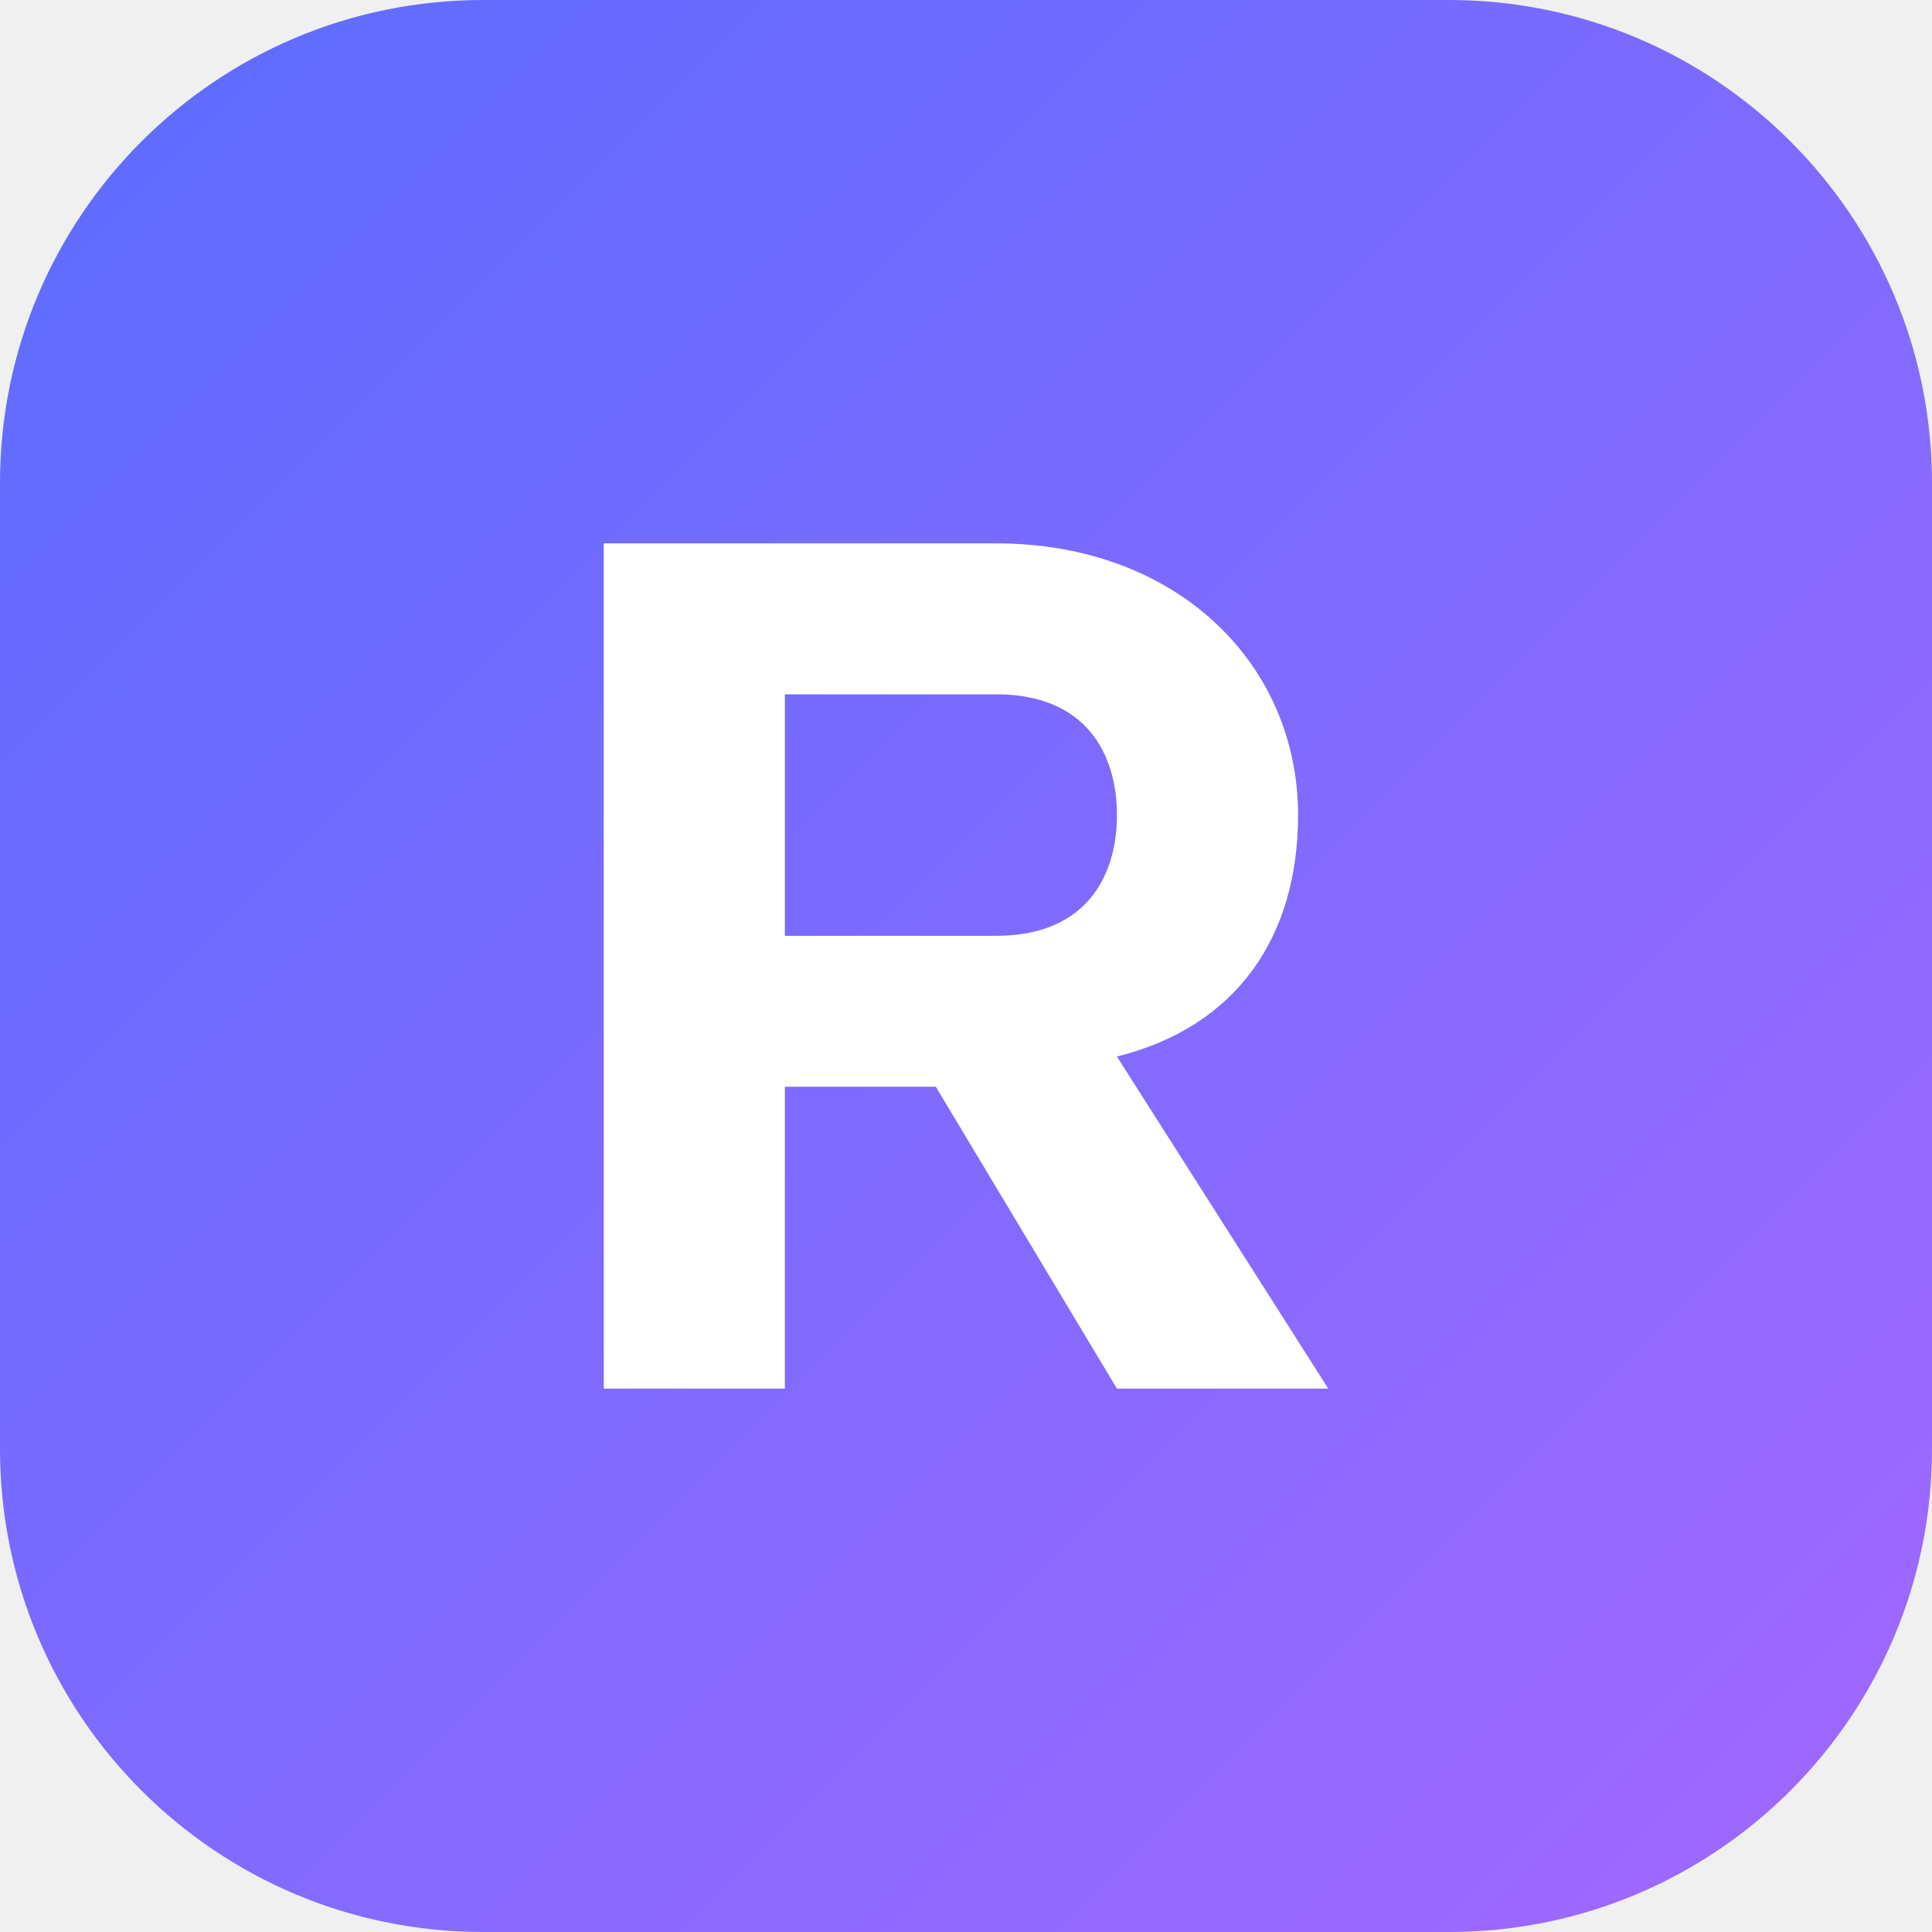
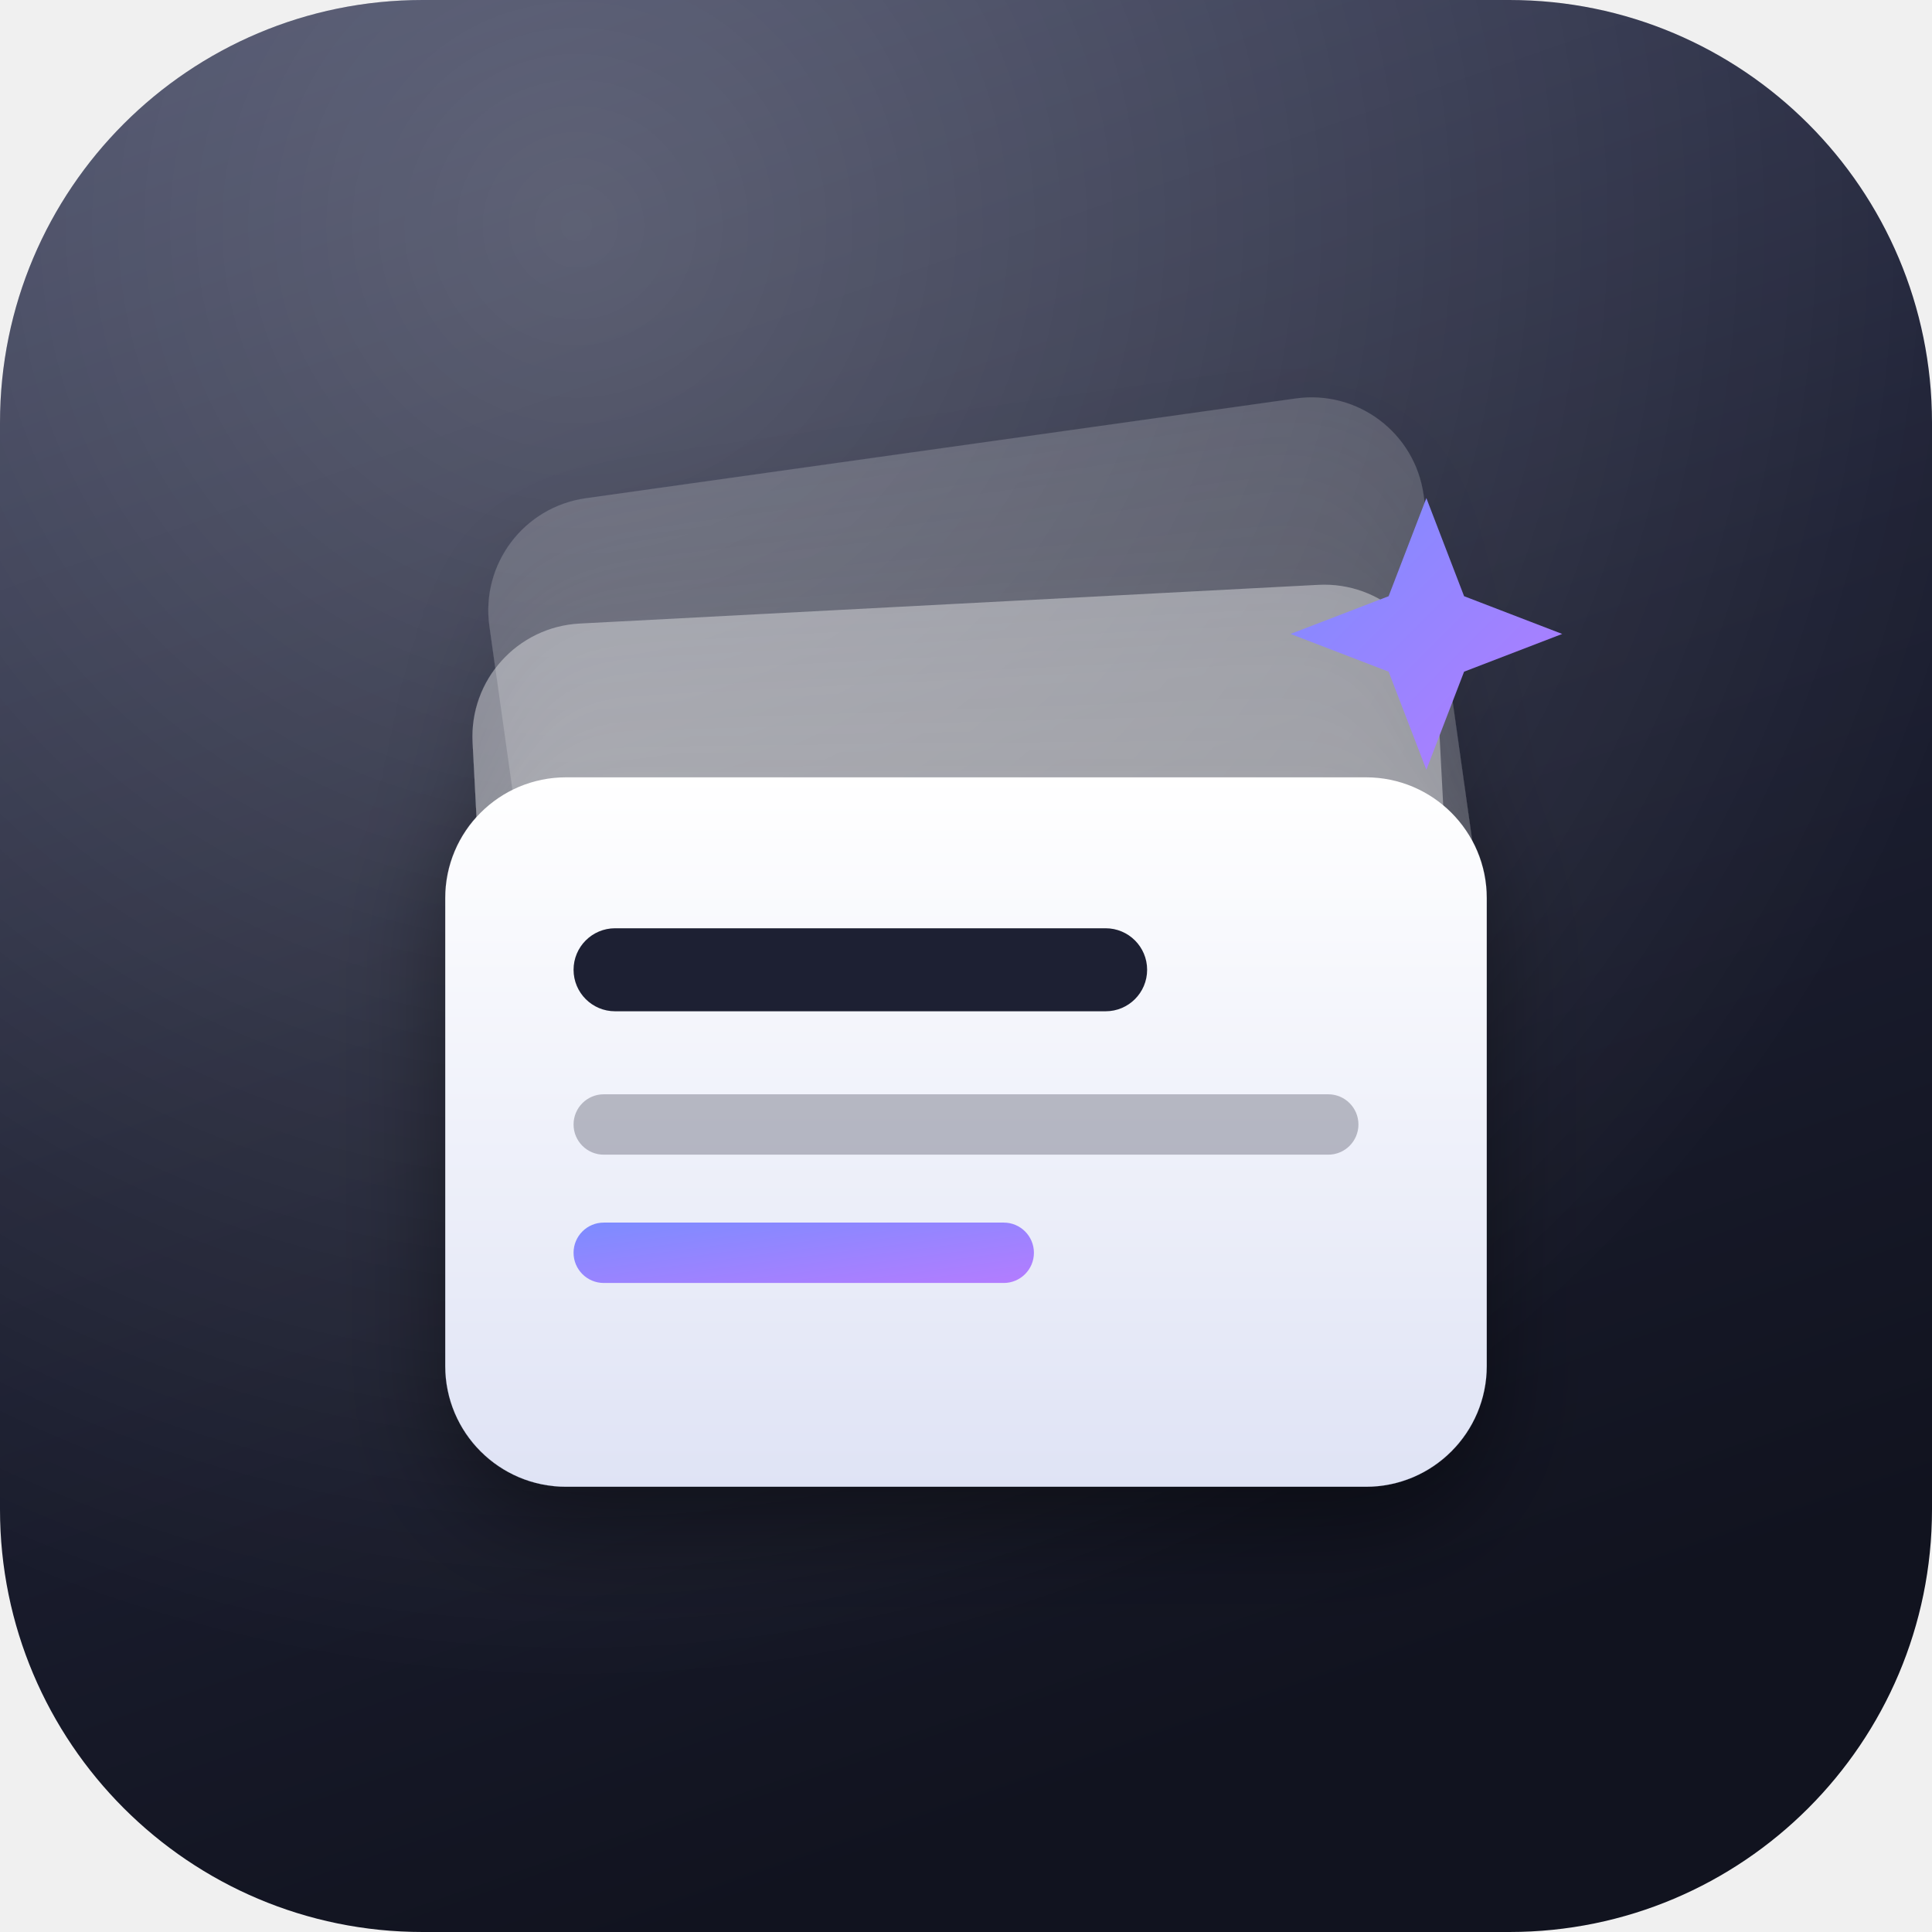
- <svg xmlns="http://www.w3.org/2000/svg" viewBox="0 0 64 64">
+ <svg xmlns="http://www.w3.org/2000/svg" viewBox="0 0 512 512">
  <defs>
-     <linearGradient id="g" x1="0" y1="0" x2="1" y2="1">
-       <stop offset="0" stop-color="#5b6cff" />
-       <stop offset="1" stop-color="#a368ff" />
+     <linearGradient id="bg" x1="0" y1="0" x2="0.35" y2="1">
+       <stop offset="0" stop-color="#3a3f5c" />
+       <stop offset="0.55" stop-color="#1d2033" />
+       <stop offset="1" stop-color="#11131f" />
    </linearGradient>
+     <radialGradient id="glow" cx="0.3" cy="0.12" r="0.75">
+       <stop offset="0" stop-color="#ffffff" stop-opacity="0.22" />
+       <stop offset="1" stop-color="#ffffff" stop-opacity="0" />
+     </radialGradient>
+     <linearGradient id="card" x1="0" y1="0" x2="0" y2="1">
+       <stop offset="0" stop-color="#ffffff" />
+       <stop offset="1" stop-color="#dfe3f5" />
+     </linearGradient>
+     <linearGradient id="accent" x1="0" y1="0" x2="1" y2="1">
+       <stop offset="0" stop-color="#7c8cff" />
+       <stop offset="1" stop-color="#b47cff" />
+     </linearGradient>
+     <filter id="shadow" x="-20%" y="-20%" width="140%" height="160%">
+       <feDropShadow dx="0" dy="10" stdDeviation="14" flood-color="#000" flood-opacity="0.45" />
+     </filter>
  </defs>
-   <rect width="64" height="64" rx="16" fill="url(#g)" />
-   <path d="M20 46V18h13c6 0 10 4 10 9 0 4-2 7-6 8l7 11h-7l-6-10h-5v10zm6-15h7c3 0 4-2 4-4s-1-4-4-4h-7z" fill="#fff" />
+   <rect width="512" height="512" rx="112" fill="url(#bg)" />
+   <rect width="512" height="512" rx="112" fill="url(#glow)" />
+   <g filter="url(#shadow)">
+     <rect x="136" y="118" width="250" height="168" rx="30" fill="#ffffff" fill-opacity="0.18" transform="rotate(-8 261 202)" />
+     <rect x="128" y="160" width="256" height="172" rx="30" fill="#ffffff" fill-opacity="0.38" transform="rotate(-3 256 246)" />
+     <rect x="118" y="206" width="276" height="188" rx="32" fill="url(#card)" />
+   </g>
+   <rect x="152" y="246" width="152" height="22" rx="11" fill="#1d2033" />
+   <rect x="152" y="290" width="208" height="16" rx="8" fill="#1d2033" fill-opacity="0.28" />
+   <rect x="152" y="324" width="122" height="16" rx="8" fill="url(#accent)" />
+   <path d="M378 132 l10 26 26 10 -26 10 -10 26 -10 -26 -26 -10 26 -10z" fill="url(#accent)" />
</svg>
